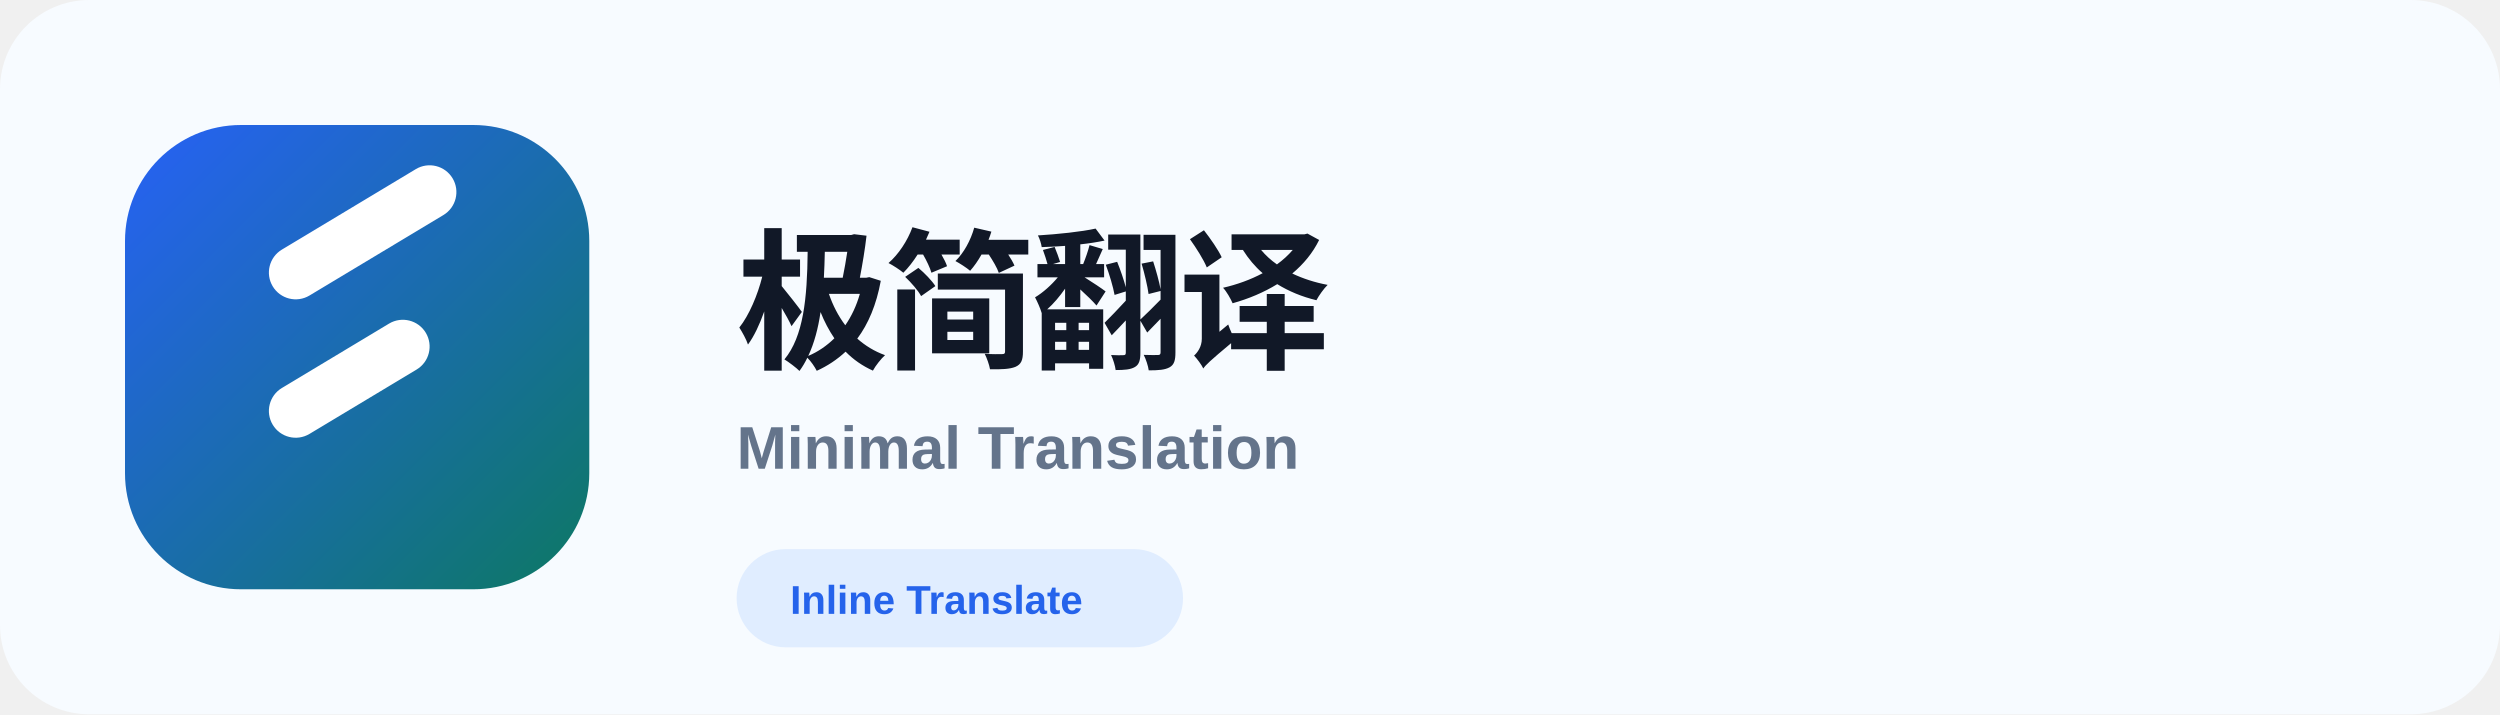
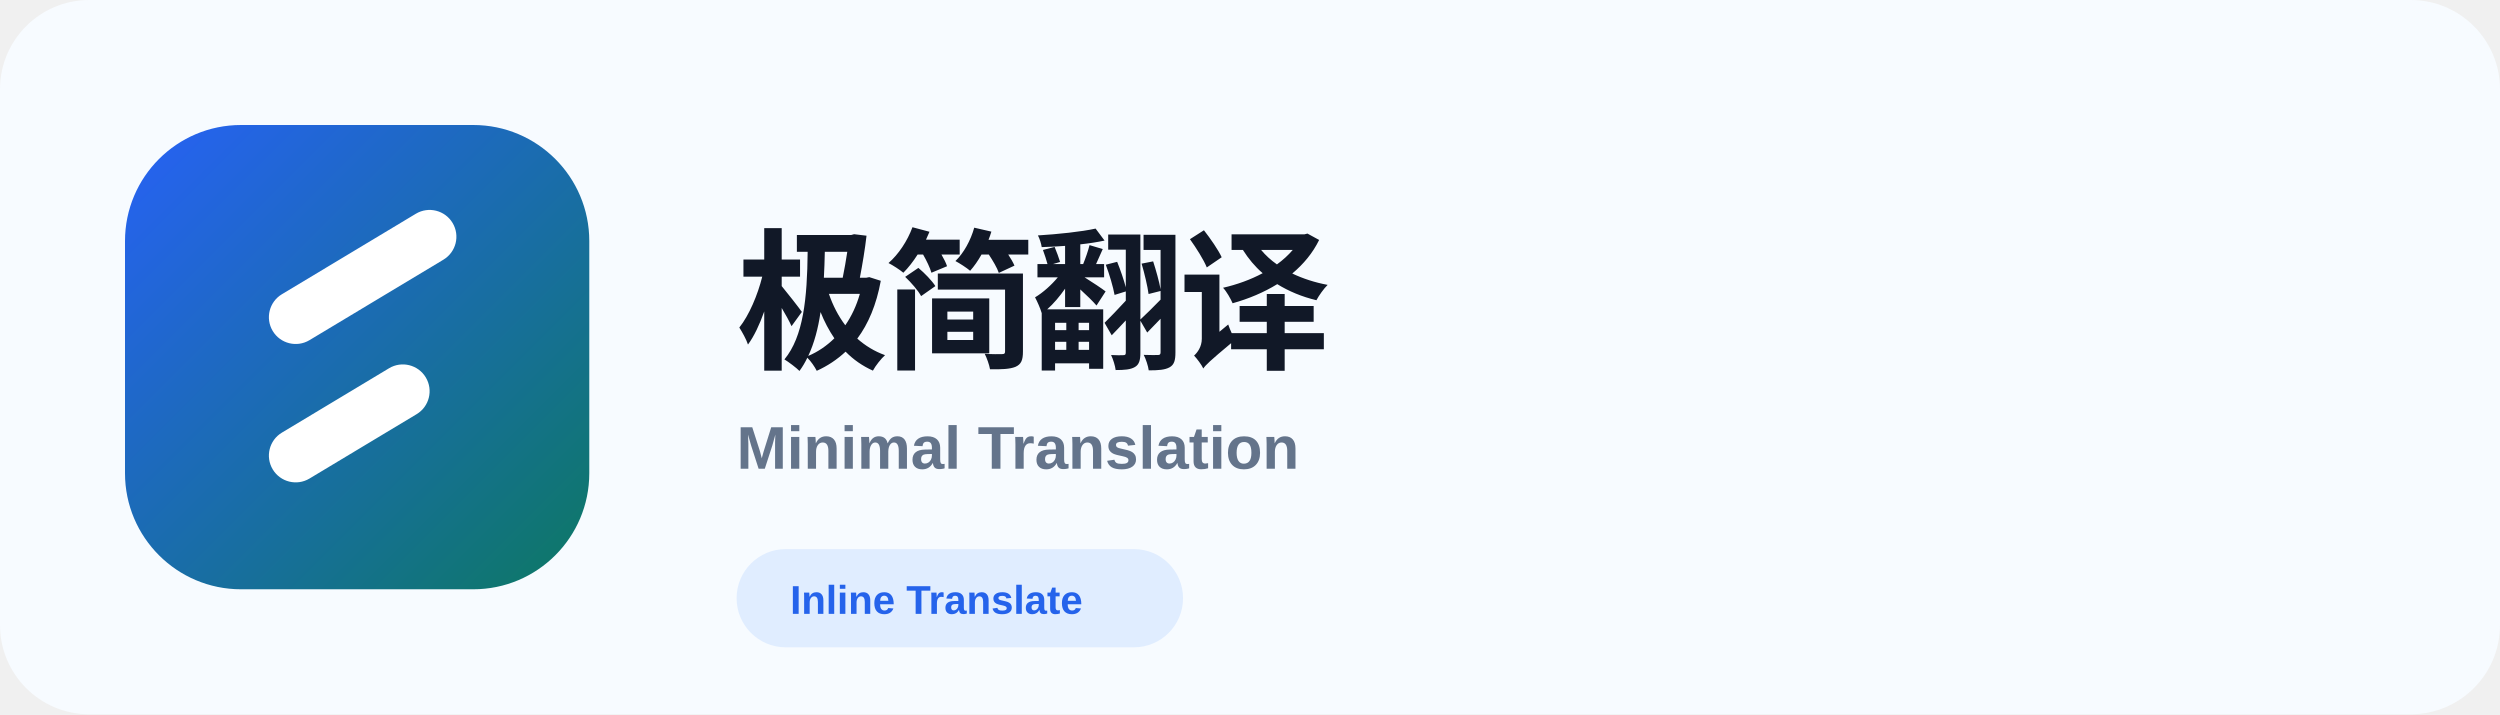
<svg xmlns="http://www.w3.org/2000/svg" width="1120" height="320" viewBox="0 0 1120 320" fill="none">
  <rect width="1120" height="320" rx="40" fill="#F7FBFF" />
  <rect x="56" y="56" width="208" height="208" rx="52" fill="url(#bg)" />
-   <rect x="116" y="118" width="94" height="24" rx="12" transform="rotate(-31 116 118)" fill="white" />
-   <rect x="116" y="180" width="80" height="24" rx="12" transform="rotate(-31 116 180)" fill="white" />
+   <rect x="116" y="138" width="94" height="24" rx="12" transform="rotate(-31 116 138)" fill="white" />
+   <rect x="116" y="200" width="80" height="24" rx="12" transform="rotate(-31 116 200)" fill="white" />
  <g transform="translate(330 88)">
    <text x="0" y="72" fill="#111827" font-size="68" font-weight="800" font-family="Avenir Next, Segoe UI, Arial, sans-serif" letter-spacing="-2">极简翻译</text>
    <text x="0" y="122" fill="#64748B" font-size="27" font-weight="600" font-family="Avenir Next, Segoe UI, Arial, sans-serif">Minimal Translation</text>
    <rect x="0" y="158" width="200" height="44" rx="22" fill="#E0EDFF" />
    <text x="24" y="187" fill="#2563EB" font-size="18" font-weight="800" font-family="Avenir Next, Segoe UI, Arial, sans-serif">Inline Translate</text>
  </g>
  <defs>
    <linearGradient id="bg" x1="72" y1="72" x2="248" y2="248" gradientUnits="userSpaceOnUse">
      <stop stop-color="#2563EB" />
      <stop offset="1" stop-color="#0F766E" />
    </linearGradient>
  </defs>
</svg>
